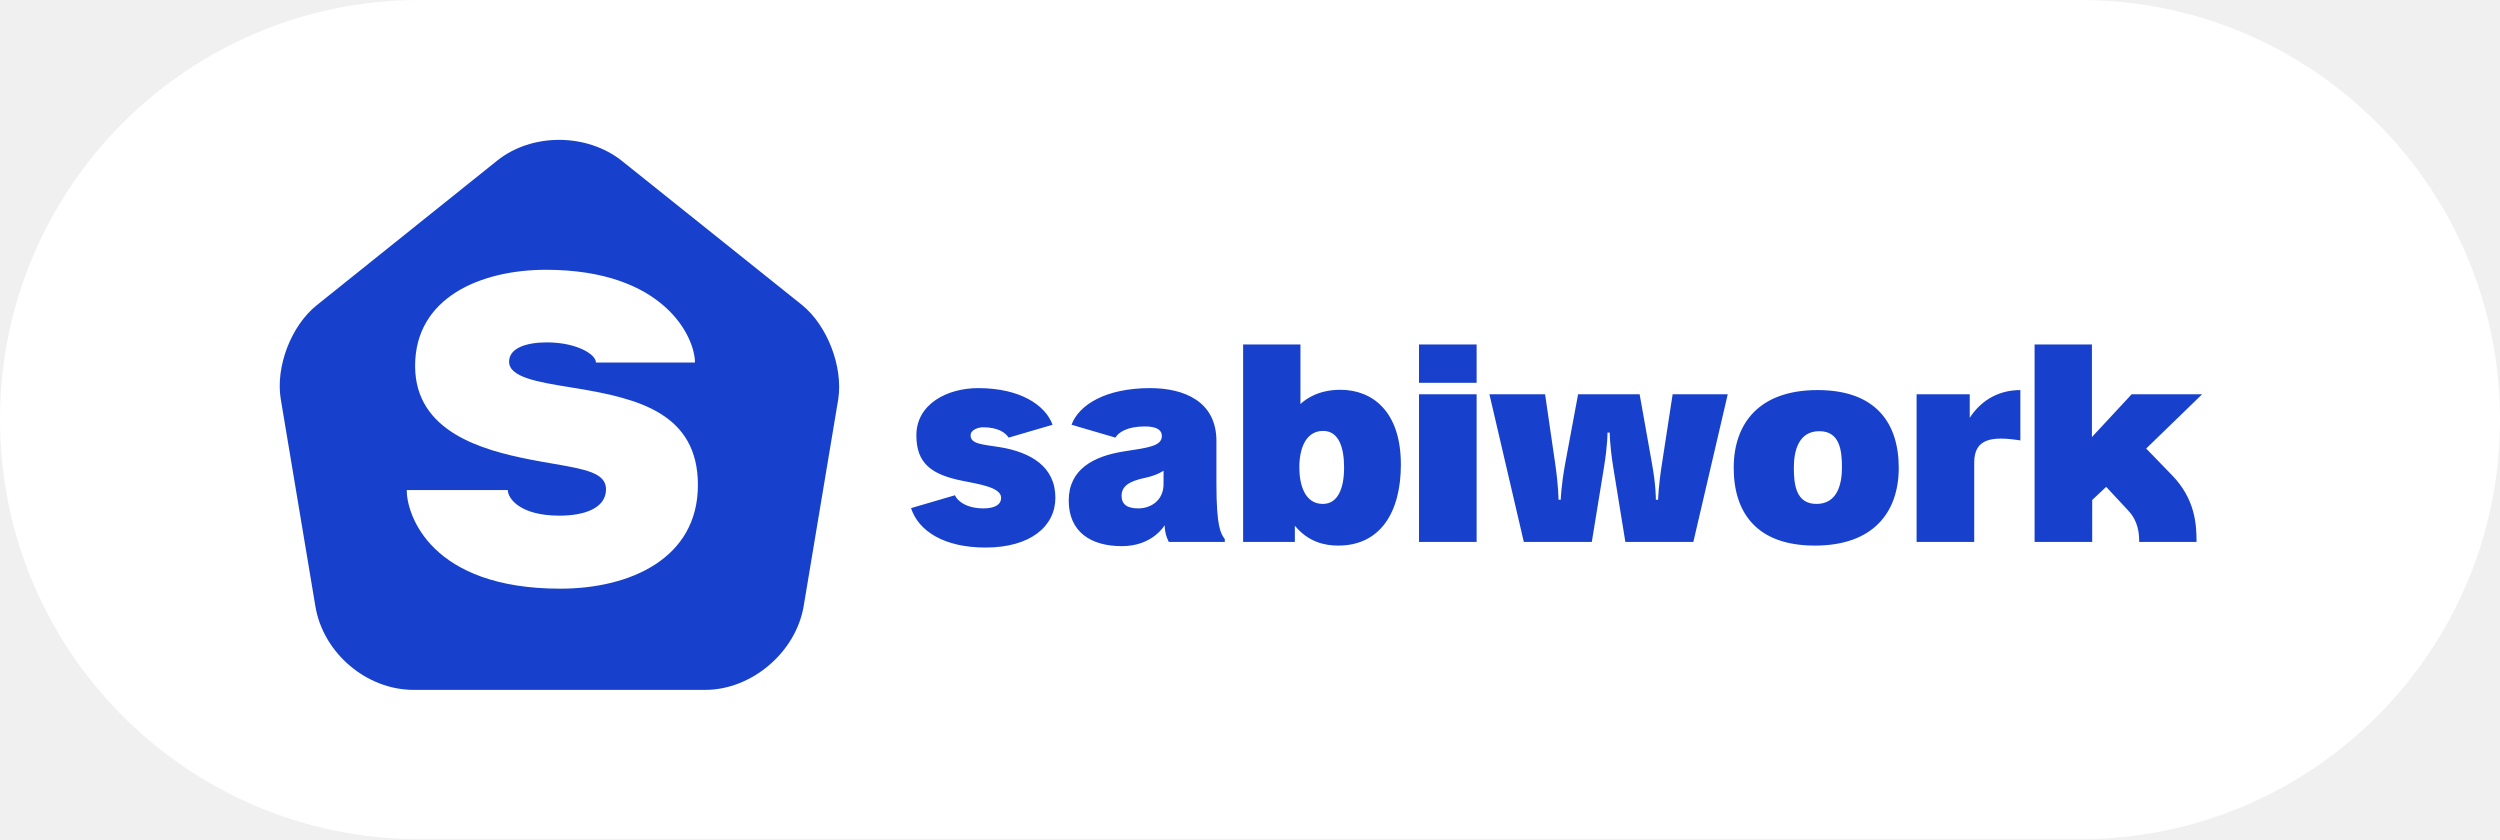
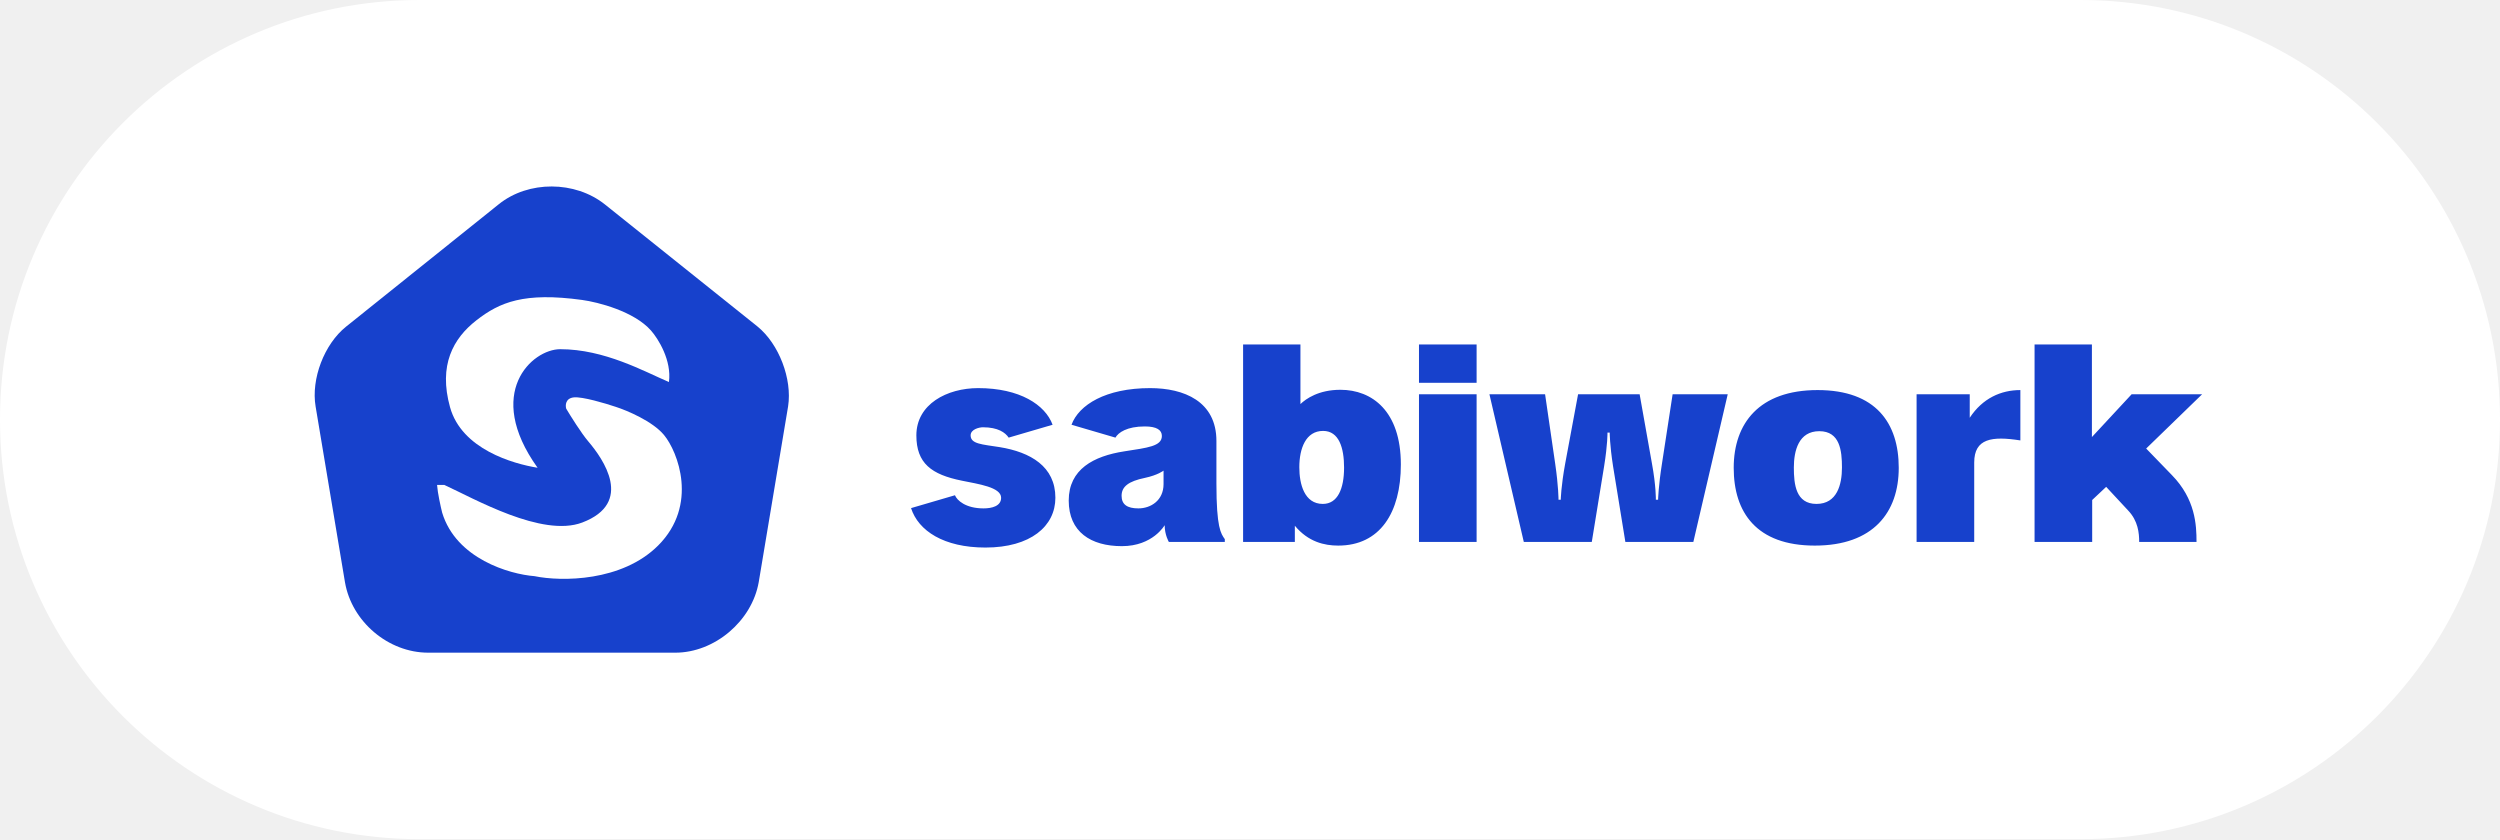
<svg xmlns="http://www.w3.org/2000/svg" width="143" height="48" viewBox="0 0 143 48" fill="none">
  <rect width="143" height="48" rx="24" fill="white" />
-   <path fill-rule="evenodd" clip-rule="evenodd" d="M35.584 9.211L45.887 17.454C47.334 18.634 48.231 20.993 47.948 22.834L45.966 34.694C45.51 37.321 42.993 39.461 40.334 39.461H23.66C20.971 39.461 18.501 37.368 18.045 34.71L16.063 22.849C15.748 20.993 16.645 18.634 18.123 17.454L28.427 9.196C30.424 7.591 33.571 7.607 35.584 9.211ZM34.088 20.736H39.752C39.752 19.296 38 15.432 31.232 15.432C27.536 15.432 23.744 16.992 23.744 20.928C23.744 24.72 27.632 25.752 30.296 26.28C30.773 26.374 31.224 26.452 31.642 26.524C33.471 26.84 34.664 27.046 34.664 27.984C34.664 29.088 33.392 29.496 32 29.496C29.744 29.496 29.048 28.512 29.048 28.032H23.264C23.264 29.472 24.656 33.672 32.048 33.672C36.008 33.672 39.92 31.968 39.92 27.744C39.92 23.64 36.488 22.8 33.056 22.224C32.921 22.202 32.787 22.18 32.654 22.159C30.774 21.853 29.12 21.585 29.12 20.688C29.12 19.896 30.128 19.584 31.28 19.584C32.96 19.584 34.088 20.256 34.088 20.736Z" fill="#1741CC" />
-   <path d="M60.208 24.296L57.696 25.032C57.504 24.744 57.088 24.44 56.224 24.44C56.016 24.44 55.52 24.552 55.52 24.904C55.52 25.4 56.176 25.416 57.184 25.576C58.944 25.864 60.368 26.68 60.368 28.472C60.368 30.104 58.944 31.32 56.368 31.32C53.984 31.32 52.528 30.36 52.112 29.064L54.624 28.328C54.736 28.616 55.232 29.08 56.256 29.08C56.736 29.08 57.264 28.952 57.264 28.472C57.264 27.864 55.952 27.688 55.024 27.496C53.28 27.144 52.416 26.504 52.416 24.904C52.416 23.112 54.176 22.2 55.952 22.2C58.336 22.2 59.792 23.16 60.208 24.296ZM66.555 27.688V26.92C66.555 26.92 66.235 27.176 65.483 27.336C64.555 27.528 64.155 27.832 64.155 28.36C64.155 28.856 64.475 29.08 65.115 29.08C65.819 29.08 66.555 28.632 66.555 27.688ZM70.059 31H66.859C66.859 31 66.619 30.6 66.619 30.04C66.619 30.04 65.947 31.24 64.171 31.24C62.395 31.24 61.131 30.424 61.131 28.632C61.131 26.84 62.555 26.088 64.315 25.816C65.643 25.608 66.459 25.528 66.459 24.936C66.459 24.6 66.171 24.392 65.483 24.392C64.459 24.392 63.963 24.744 63.803 25.032L61.291 24.296C61.707 23.16 63.243 22.2 65.787 22.2C67.723 22.2 69.579 22.952 69.579 25.224V27.656C69.579 30.2 69.835 30.52 70.059 30.84V31ZM74.066 31H71.106V19.704H74.386V23.112C74.706 22.808 75.426 22.296 76.674 22.296C78.482 22.296 80.13 23.512 80.13 26.568C80.13 29.336 78.93 31.208 76.546 31.208C75.762 31.208 74.834 31 74.066 30.072V31ZM75.666 28.824C76.514 28.824 76.882 27.96 76.882 26.744C76.882 25.624 76.594 24.648 75.682 24.648C74.69 24.648 74.322 25.656 74.322 26.728C74.322 27.688 74.61 28.824 75.666 28.824ZM84.463 21.896H81.167V19.704H84.463V21.896ZM84.463 31H81.167V22.552H84.463V31ZM96.859 31H92.971L92.267 26.664C92.075 25.432 92.075 24.744 92.075 24.744H91.947C91.947 24.744 91.963 25.384 91.755 26.68L91.051 31H87.163L85.195 22.552H88.379L88.955 26.504C89.147 27.816 89.147 28.584 89.147 28.584H89.275C89.275 28.584 89.291 27.816 89.531 26.504L90.267 22.552H93.787L94.491 26.504C94.731 27.816 94.715 28.584 94.715 28.584H94.843C94.843 28.584 94.859 27.816 95.067 26.504L95.675 22.552H98.827L96.859 31ZM108.608 26.76C108.608 29.304 107.152 31.208 103.808 31.208C100.464 31.208 99.168 29.304 99.168 26.76C99.168 24.216 100.624 22.312 103.968 22.312C107.312 22.312 108.608 24.216 108.608 26.76ZM103.904 28.824C105.088 28.824 105.36 27.704 105.36 26.744C105.36 25.784 105.248 24.664 104.064 24.664C102.88 24.664 102.608 25.784 102.608 26.744C102.608 27.704 102.72 28.824 103.904 28.824ZM112.925 31H109.629V22.552H112.669V23.896C113.405 22.776 114.461 22.312 115.565 22.312V25.192C113.933 24.936 112.925 25.08 112.925 26.456V31ZM125.962 22.552L122.762 25.656L124.234 27.176C125.578 28.552 125.642 30.024 125.642 31H122.362C122.362 30.488 122.298 29.8 121.738 29.208L120.474 27.848L119.674 28.6V31H116.378V19.704H119.658V25L121.93 22.552H125.962Z" fill="#1741CC" />
+   <path d="M43.333 18.68L34.6 11.693C32.893 10.333 30.226 10.32 28.533 11.68L19.8 18.68C18.546 19.68 17.786 21.68 18.053 23.253L19.733 33.307C20.12 35.56 22.213 37.333 24.493 37.333H38.626C40.88 37.333 43.013 35.52 43.4 33.293L45.08 23.24C45.32 21.68 44.56 19.68 43.333 18.68Z" fill="#1741CC" />
+   <path d="M32.826 22.73C32.341 22.78 32.332 23.183 32.387 23.377C32.645 23.809 33.255 24.784 33.639 25.235C34.511 26.257 36.269 28.761 33.306 29.888C31.01 30.761 27.108 28.511 25.417 27.739H25C25.033 28.206 25.209 28.991 25.292 29.325C26.093 31.962 29.146 32.845 30.572 32.956C32.123 33.276 35.578 33.271 37.646 31.203C39.962 28.887 38.773 25.835 37.98 24.88C37.329 24.095 35.872 23.482 35.225 23.273C34.627 23.071 33.31 22.68 32.826 22.73Z" fill="white" />
+   <path d="M25.742 23.292C26.41 25.696 29.345 26.527 30.75 26.756C27.679 22.466 30.438 19.974 32.044 19.974C34.581 19.974 36.844 21.247 38.263 21.852C38.43 20.617 37.651 19.376 37.24 18.91C36.272 17.808 34.208 17.282 33.296 17.157C29.978 16.701 28.58 17.282 27.245 18.326C25.919 19.361 25.074 20.888 25.742 23.292Z" fill="white" />
+   <path d="M60.208 24.296L57.696 25.032C57.504 24.744 57.088 24.44 56.224 24.44C56.016 24.44 55.52 24.552 55.52 24.904C55.52 25.4 56.176 25.416 57.184 25.576C58.944 25.864 60.368 26.68 60.368 28.472C60.368 30.104 58.944 31.32 56.368 31.32C53.984 31.32 52.528 30.36 52.112 29.064L54.624 28.328C54.736 28.616 55.232 29.08 56.256 29.08C56.736 29.08 57.264 28.952 57.264 28.472C57.264 27.864 55.952 27.688 55.024 27.496C53.28 27.144 52.416 26.504 52.416 24.904C52.416 23.112 54.176 22.2 55.952 22.2C58.336 22.2 59.792 23.16 60.208 24.296ZM66.555 27.688V26.92C66.555 26.92 66.235 27.176 65.483 27.336C64.555 27.528 64.155 27.832 64.155 28.36C64.155 28.856 64.475 29.08 65.115 29.08C65.819 29.08 66.555 28.632 66.555 27.688ZM70.059 31H66.859C66.859 31 66.619 30.6 66.619 30.04C66.619 30.04 65.947 31.24 64.171 31.24C62.395 31.24 61.131 30.424 61.131 28.632C61.131 26.84 62.555 26.088 64.315 25.816C65.643 25.608 66.459 25.528 66.459 24.936C66.459 24.6 66.171 24.392 65.483 24.392C64.459 24.392 63.963 24.744 63.803 25.032L61.291 24.296C61.707 23.16 63.243 22.2 65.787 22.2C67.723 22.2 69.579 22.952 69.579 25.224V27.656C69.579 30.2 69.835 30.52 70.059 30.84V31ZM74.065 31H71.105V19.704H74.385V23.112C74.705 22.808 75.425 22.296 76.673 22.296C78.481 22.296 80.129 23.512 80.129 26.568C80.129 29.336 78.929 31.208 76.545 31.208C75.761 31.208 74.833 31 74.065 30.072V31ZM75.665 28.824C76.513 28.824 76.881 27.96 76.881 26.744C76.881 25.624 76.593 24.648 75.681 24.648C74.689 24.648 74.321 25.656 74.321 26.728C74.321 27.688 74.609 28.824 75.665 28.824ZM84.462 21.896H81.166V19.704H84.462V21.896ZM84.462 31H81.166V22.552H84.462V31ZM96.859 31H92.971L92.266 26.664C92.075 25.432 92.075 24.744 92.075 24.744H91.947C91.947 24.744 91.963 25.384 91.754 26.68L91.05 31H87.162L85.195 22.552H88.379L88.954 26.504C89.147 27.816 89.147 28.584 89.147 28.584H89.275C89.275 28.584 89.29 27.816 89.531 26.504L90.266 22.552H93.787L94.49 26.504C94.731 27.816 94.715 28.584 94.715 28.584H94.843C94.843 28.584 94.859 27.816 95.067 26.504L95.674 22.552H98.826L96.859 31ZM108.608 26.76C108.608 29.304 107.152 31.208 103.808 31.208C100.464 31.208 99.168 29.304 99.168 26.76C99.168 24.216 100.624 22.312 103.968 22.312C107.312 22.312 108.608 24.216 108.608 26.76ZM103.904 28.824C105.088 28.824 105.36 27.704 105.36 26.744C105.36 25.784 105.248 24.664 104.064 24.664C102.88 24.664 102.608 25.784 102.608 26.744C102.608 27.704 102.72 28.824 103.904 28.824ZM112.925 31H109.629V22.552H112.669V23.896C113.405 22.776 114.461 22.312 115.565 22.312V25.192C113.933 24.936 112.925 25.08 112.925 26.456V31ZM125.961 22.552L122.761 25.656L124.233 27.176C125.577 28.552 125.641 30.024 125.641 31H122.361C122.361 30.488 122.297 29.8 121.737 29.208L120.473 27.848L119.673 28.6V31H116.377V19.704H119.657V25L121.929 22.552H125.961Z" fill="#1741CC" />
</svg>
